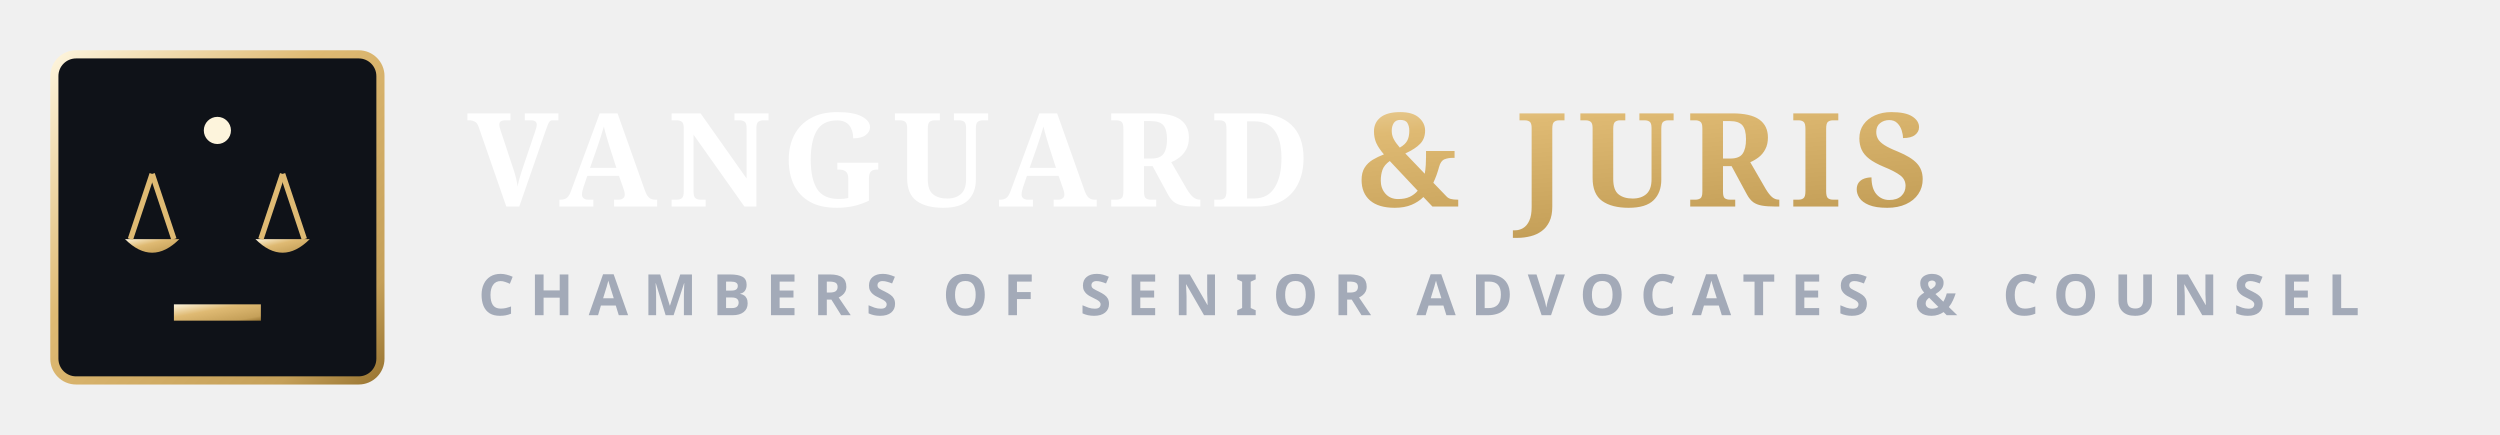
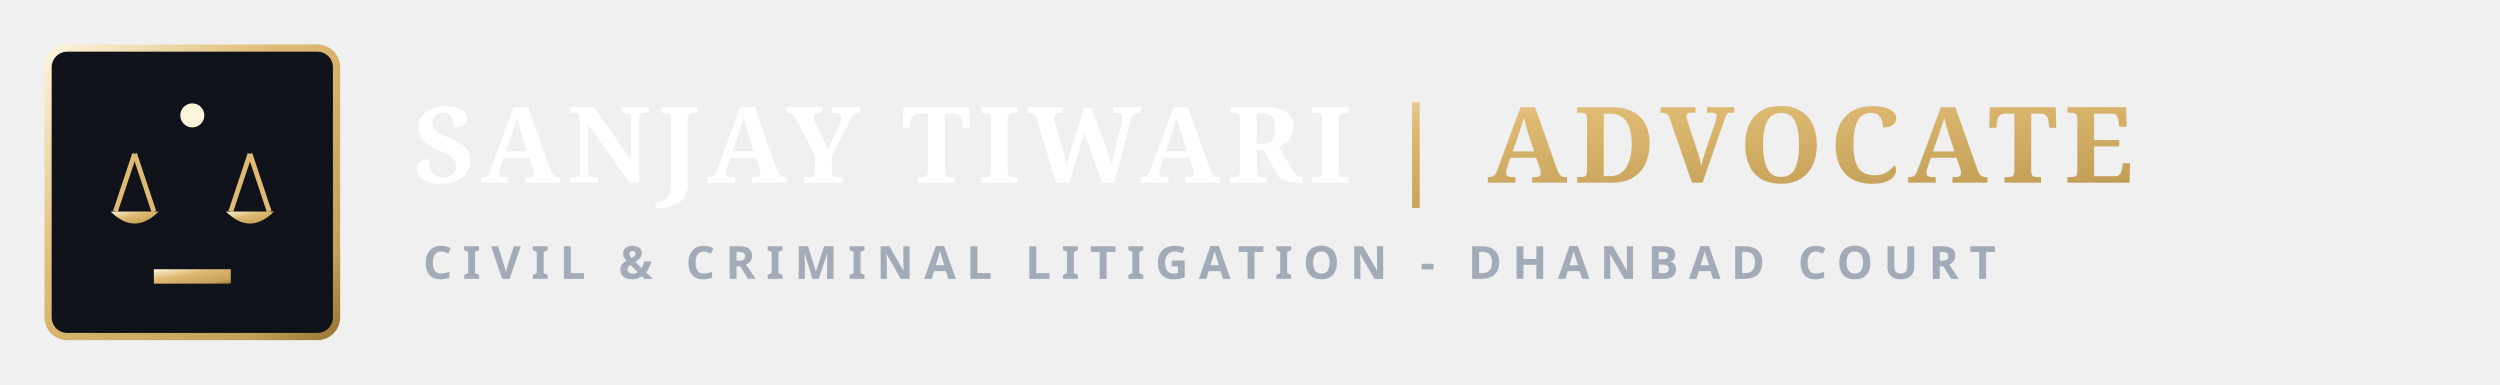
- <svg xmlns="http://www.w3.org/2000/svg" viewBox="0 0 460 80" width="460" height="80">
+ <svg xmlns="http://www.w3.org/2000/svg" viewBox="0 0 520 80" width="520" height="80">
  <defs>
    <linearGradient id="goldGleam" x1="0" y1="0" x2="1" y2="1">
      <stop offset="0%" stop-color="#fdf4dc" />
      <stop offset="40%" stop-color="#dfba73" />
      <stop offset="85%" stop-color="#c5a059" />
      <stop offset="100%" stop-color="#9a7633" />
    </linearGradient>
  </defs>
  <g transform="translate(10, 10)">
    <rect width="60" height="60" rx="4" fill="#0f1218" stroke="url(#goldGleam)" stroke-width="1.5" />
    <line x1="30" y1="14" x2="30" y2="46" stroke="url(#goldGleam)" stroke-width="2" />
    <line x1="16" y1="22" x2="44" y2="22" stroke="url(#goldGleam)" stroke-width="2" />
    <circle cx="30" cy="14" r="2.5" fill="#fdf4dc" />
    <path d="M 13 34 Q 18 39 23 34 Z" fill="url(#goldGleam)" />
    <line x1="18" y1="22" x2="14" y2="34" stroke="#dfba73" stroke-width="1" />
    <line x1="18" y1="22" x2="22" y2="34" stroke="#dfba73" stroke-width="1" />
    <path d="M 37 34 Q 42 39 47 34 Z" fill="url(#goldGleam)" />
    <line x1="42" y1="22" x2="38" y2="34" stroke="#dfba73" stroke-width="1" />
    <line x1="42" y1="22" x2="46" y2="34" stroke="#dfba73" stroke-width="1" />
    <rect x="22" y="46" width="16" height="3" fill="url(#goldGleam)" />
  </g>
-   <text x="86" y="38" font-family="'Cinzel', 'Playfair Display', Georgia, serif" font-size="24" font-weight="700" fill="#ffffff" letter-spacing="2">
-     VANGUARD <tspan fill="url(#goldGleam)">&amp; JURIS</tspan>
+   <text x="86" y="38" font-family="'Cinzel', 'Playfair Display', Georgia, serif" font-size="22" font-weight="700" fill="#ffffff" letter-spacing="1.5">
+     SANJAY TIWARI <tspan fill="url(#goldGleam)">| ADVOCATE</tspan>
  </text>
-   <text x="88" y="58" font-family="'Plus Jakarta Sans', system-ui, sans-serif" font-size="10.5" font-weight="600" fill="#a3aab8" letter-spacing="2.8">
-     CHAMBERS OF SENIOR ADVOCATES &amp; COUNSEL
+   <text x="88" y="58" font-family="'Plus Jakarta Sans', system-ui, sans-serif" font-size="9.5" font-weight="600" fill="#a3aab8" letter-spacing="2.2">
+     CIVIL &amp; CRIMINAL LITIGATION - DHANBAD COURT
  </text>
</svg>
